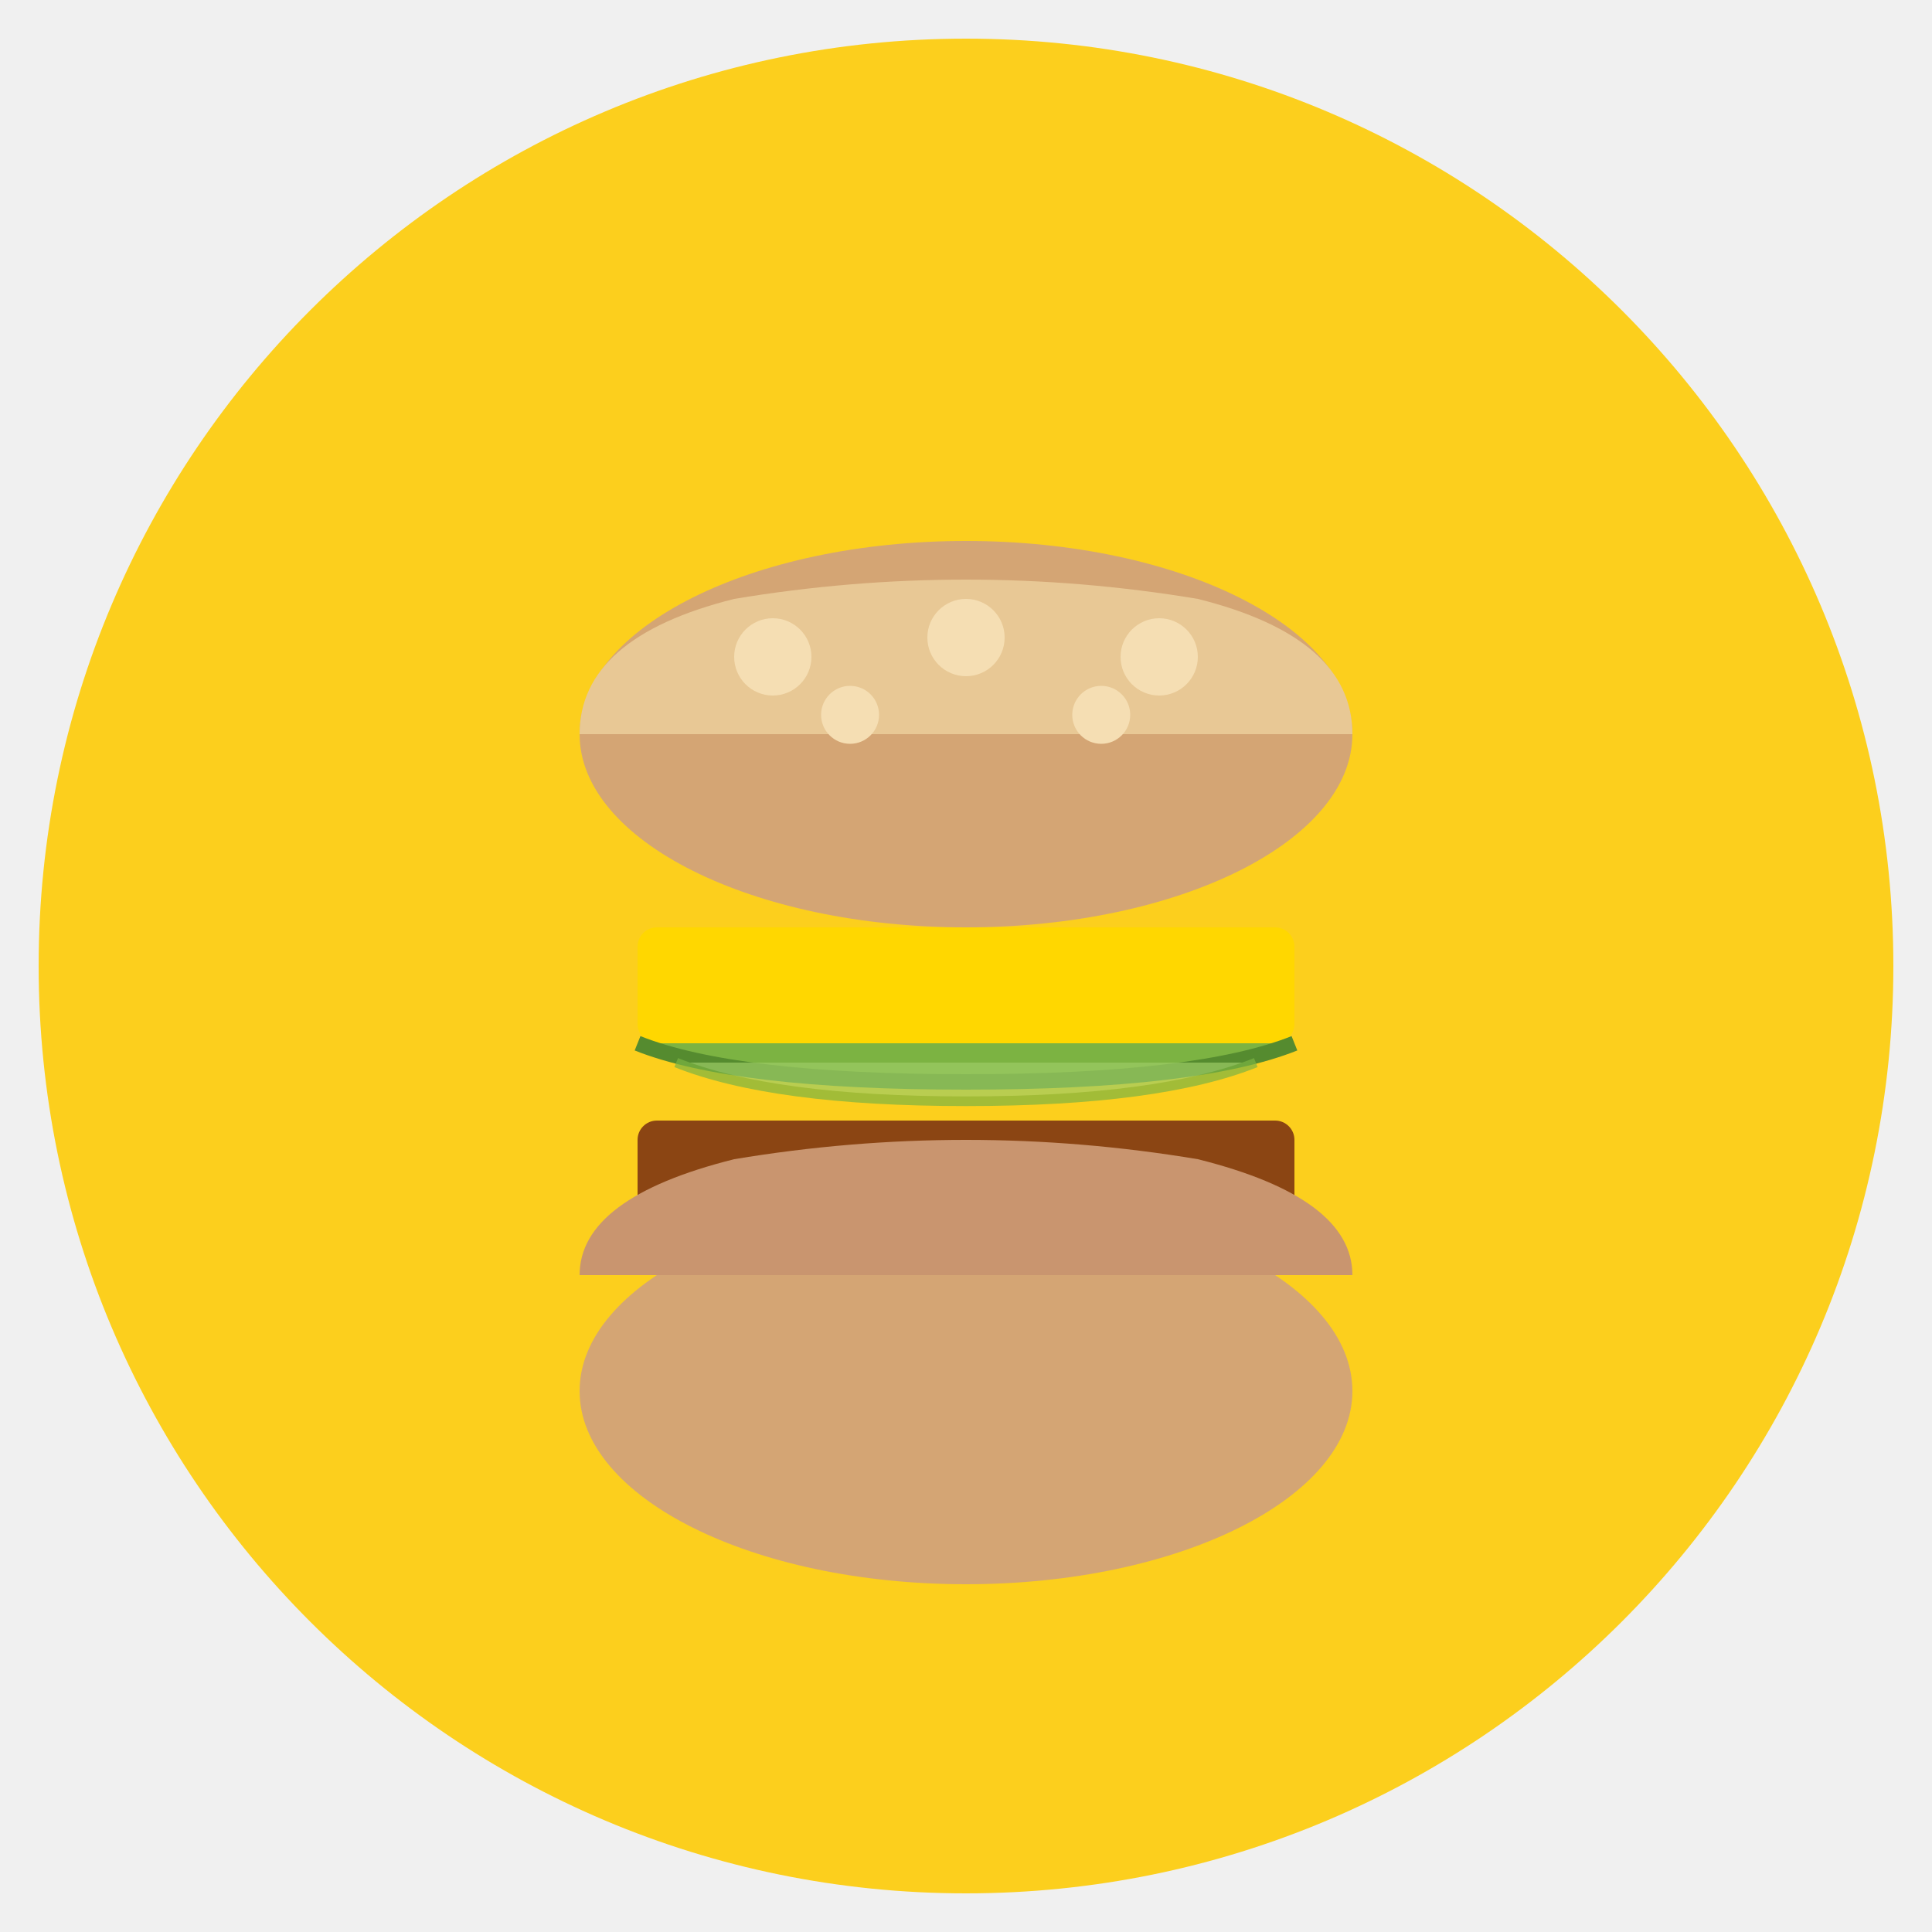
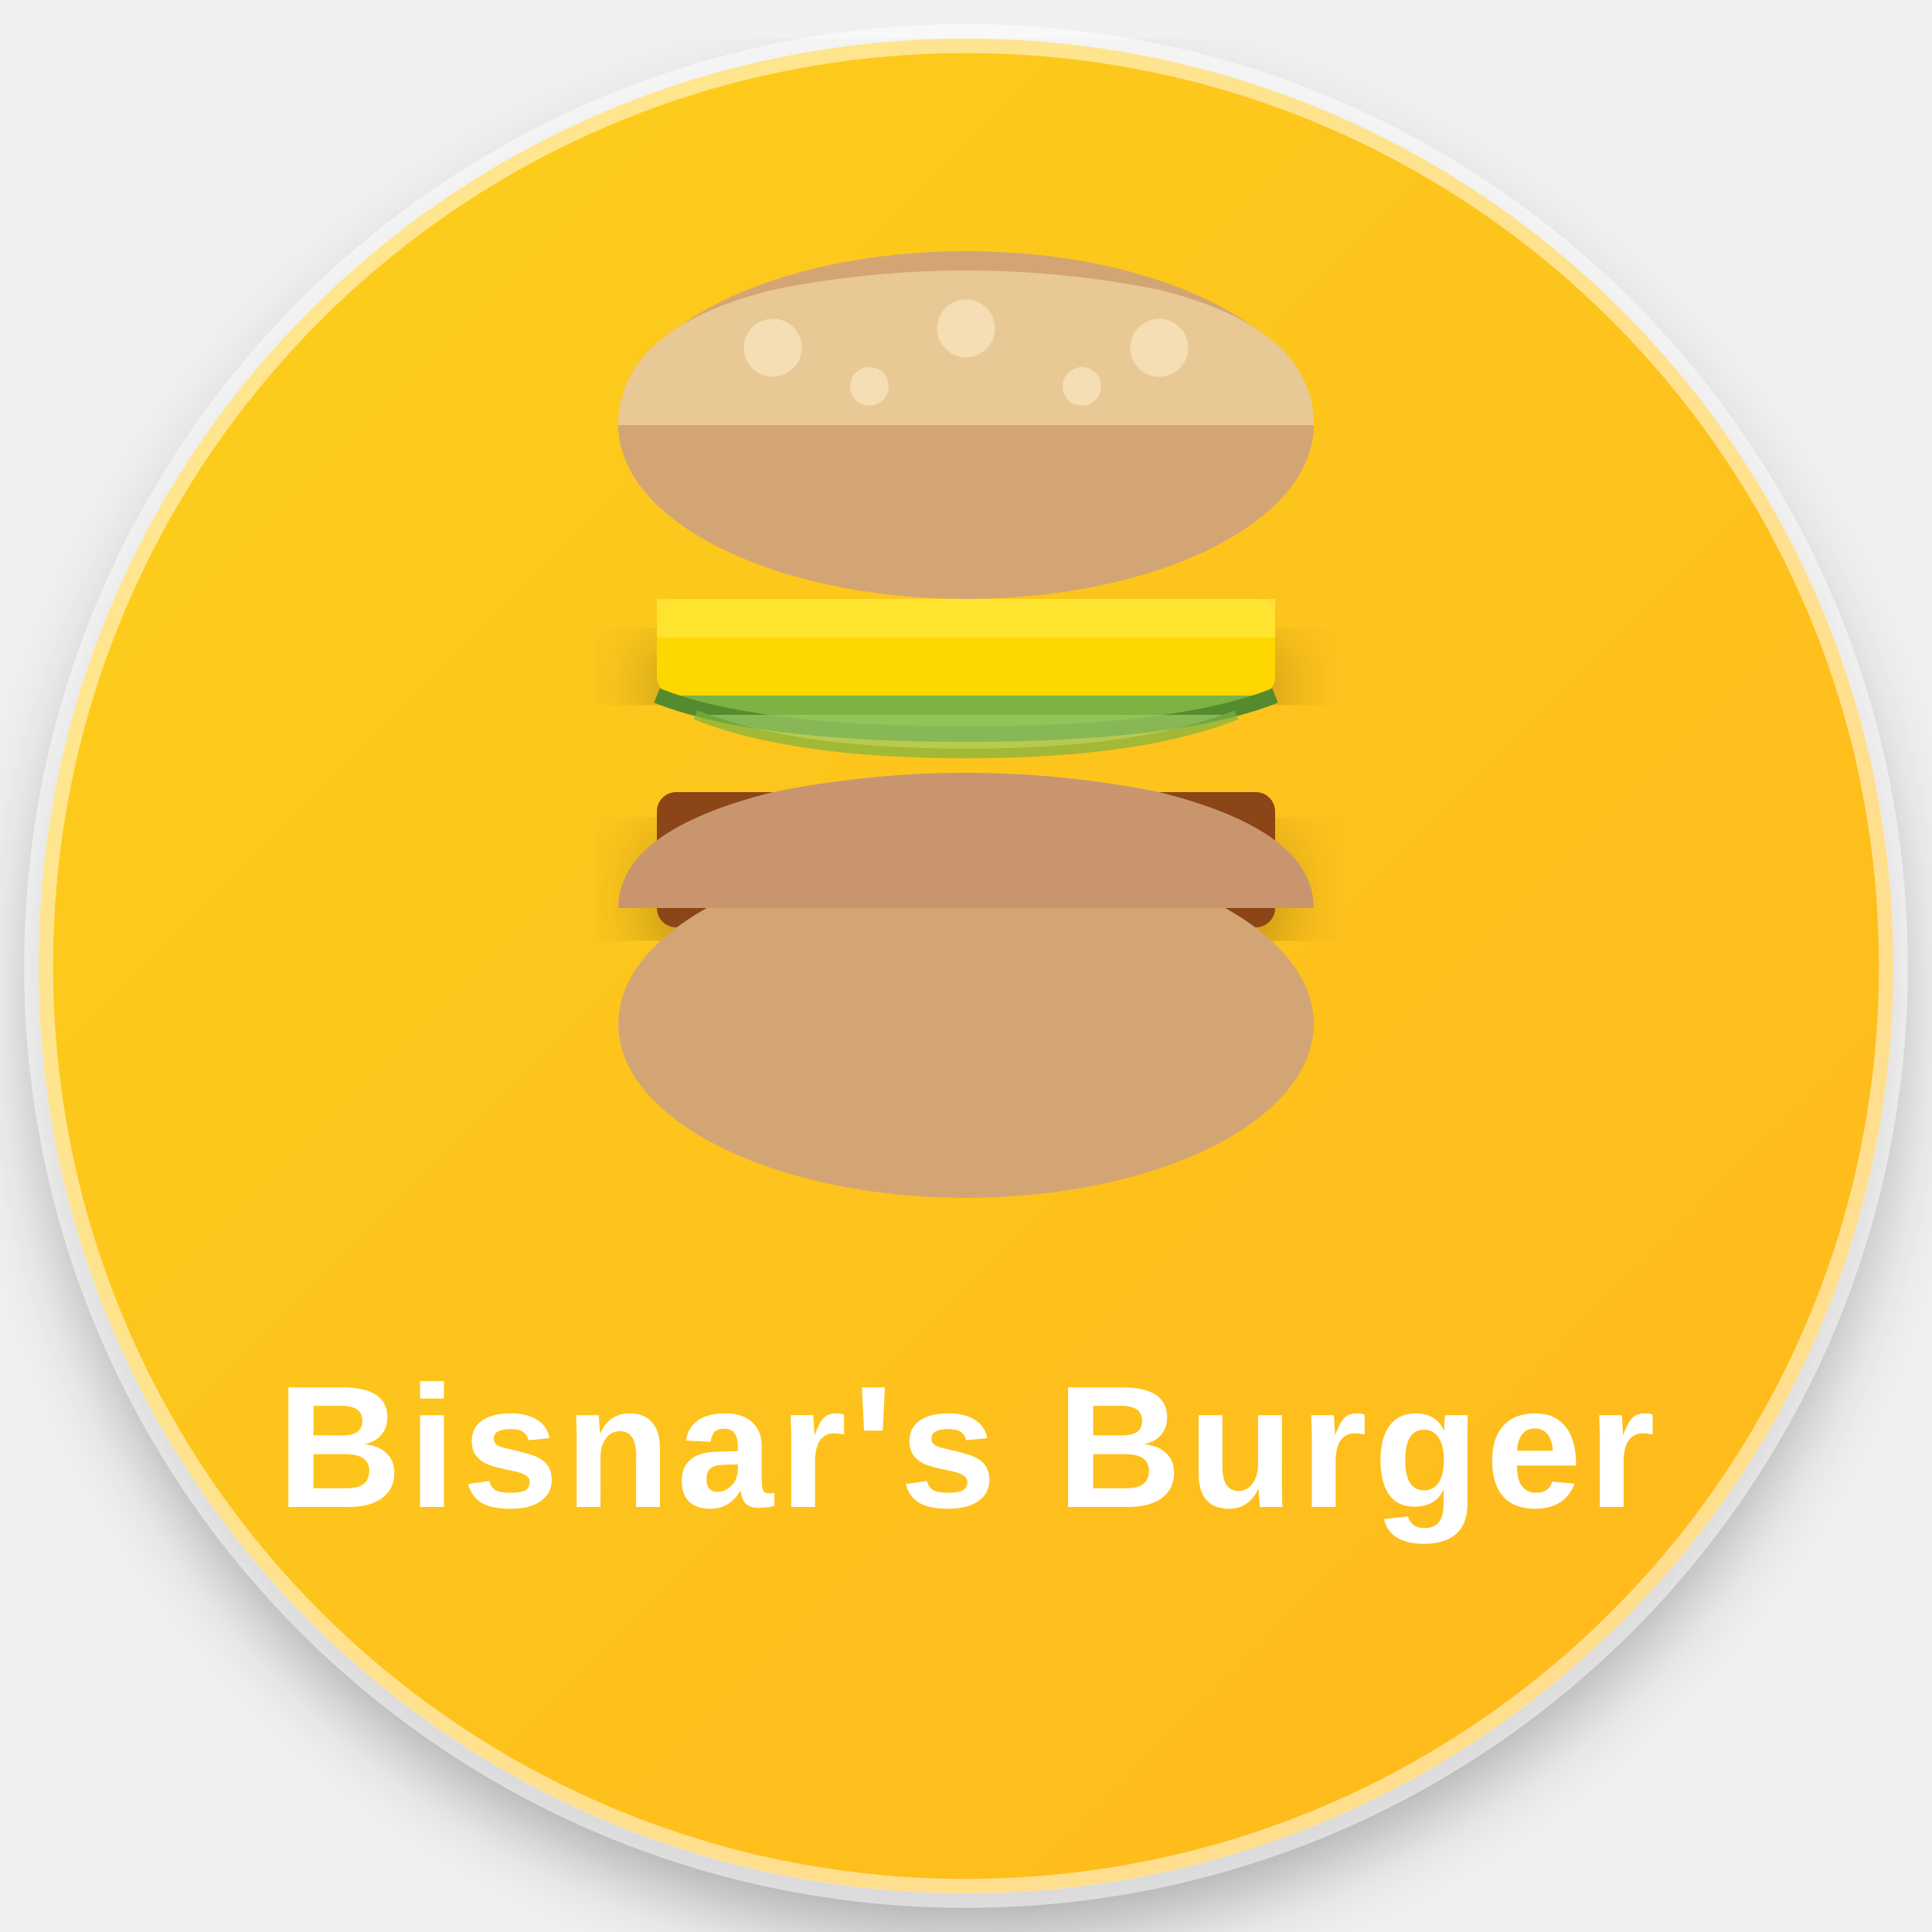
<svg xmlns="http://www.w3.org/2000/svg" viewBox="0 0 100 100">
-   <circle cx="50" cy="50" r="48" fill="#FCCF1D" />
-   <g transform="translate(50, 50)">
-     <ellipse cx="0" cy="-12" rx="20" ry="10" fill="#D4A574" />
-     <path d="M -20 -12 Q -20 -17 -12 -19 Q 0 -21 12 -19 Q 20 -17 20 -12" fill="#E8C895" />
-     <circle cx="-10" cy="-16" r="2" fill="#F5DEB3" />
-     <circle cx="0" cy="-17" r="2" fill="#F5DEB3" />
-     <circle cx="10" cy="-16" r="2" fill="#F5DEB3" />
-     <circle cx="-6" cy="-13" r="1.5" fill="#F5DEB3" />
-     <circle cx="7" cy="-13" r="1.5" fill="#F5DEB3" />
-     <rect x="-17" y="-2" width="34" height="6" fill="#FFD700" rx="1" />
-     <path d="M -17 4 Q -12 6 0 6 Q 12 6 17 4" fill="#7CB342" stroke="#558B2F" stroke-width="0.8" />
-     <path d="M -15 5 Q -10 7 0 7 Q 10 7 15 5" fill="#9CCC65" stroke="#7CB342" stroke-width="0.5" opacity="0.7" />
-     <rect x="-17" y="8" width="34" height="8" fill="#8B4513" rx="1" />
-     <ellipse cx="-10" cy="13" rx="3" ry="2" fill="#654321" opacity="0.6" />
-     <ellipse cx="5" cy="13" rx="3" ry="2" fill="#654321" opacity="0.6" />
-     <ellipse cx="0" cy="22" rx="20" ry="10" fill="#D4A574" />
-     <path d="M -20 16 Q -20 12 -12 10 Q 0 8 12 10 Q 20 12 20 16" fill="#C9956F" />
+   <defs>
+     <linearGradient id="bgGradient" x1="0%" y1="0%" x2="100%" y2="100%">
+       <stop offset="0%" style="stop-color:#FCCF1D;stop-opacity:1" />
+       <stop offset="100%" style="stop-color:#FFB81C;stop-opacity:1" />
+     </linearGradient>
+     <filter id="shadow">
+       <feDropShadow dx="0" dy="2" stdDeviation="2" flood-opacity="0.3" />
+     </filter>
+   </defs>
+   <circle cx="50" cy="50" r="48" fill="url(#bgGradient)" filter="url(#shadow)" />
+   <circle cx="50" cy="50" r="48" fill="none" stroke="#FFFFFF" stroke-width="1.5" opacity="0.5" />
+   <g transform="translate(50, 32)">
+     <ellipse cx="0" cy="-10" rx="18" ry="9" fill="#D4A574" />
+     <path d="M -18 -10 Q -18 -15 -10 -17 Q 0 -19 10 -17 Q 18 -15 18 -10" fill="#E8C895" />
+     <circle cx="-10" cy="-14" r="1.5" fill="#F5DEB3" />
+     <circle cx="0" cy="-15" r="1.5" fill="#F5DEB3" />
+     <circle cx="10" cy="-14" r="1.5" fill="#F5DEB3" />
+     <circle cx="-5" cy="-12" r="1" fill="#F5DEB3" />
+     <circle cx="6" cy="-12" r="1" fill="#F5DEB3" />
+     <rect x="-16" y="-1" width="32" height="5" fill="#FFD700" rx="1" filter="url(#shadow)" />
+     <rect x="-16" y="-1" width="32" height="2" fill="#FFED4E" opacity="0.6" />
+     <path d="M -16 4 Q -11 6 0 6 Q 11 6 16 4" fill="#7CB342" stroke="#558B2F" stroke-width="0.8" />
+     <path d="M -14 5 Q -9 7 0 7 Q 9 7 14 5" fill="#9CCC65" stroke="#7CB342" stroke-width="0.5" opacity="0.7" />
+     <rect x="-16" y="9" width="32" height="7" fill="#8B4513" rx="1" filter="url(#shadow)" />
+     <ellipse cx="-9" cy="12.5" rx="2.5" ry="1.5" fill="#654321" opacity="0.7" />
+     <ellipse cx="4" cy="12.5" rx="2.5" ry="1.5" fill="#654321" opacity="0.7" />
+     <ellipse cx="-1" cy="14" rx="2" ry="1" fill="#654321" opacity="0.5" />
+     <ellipse cx="0" cy="21" rx="18" ry="9" fill="#D4A574" />
+     <path d="M -18 15 Q -18 11 -10 9 Q 0 7 10 9 Q 18 11 18 15" fill="#C9956F" />
  </g>
+   <text x="50" y="78" font-family="Arial, sans-serif" font-size="9" font-weight="bold" fill="#FFFFFF" text-anchor="middle" letter-spacing="0.3">
+     Bisnar's Burger
+   </text>
</svg>
